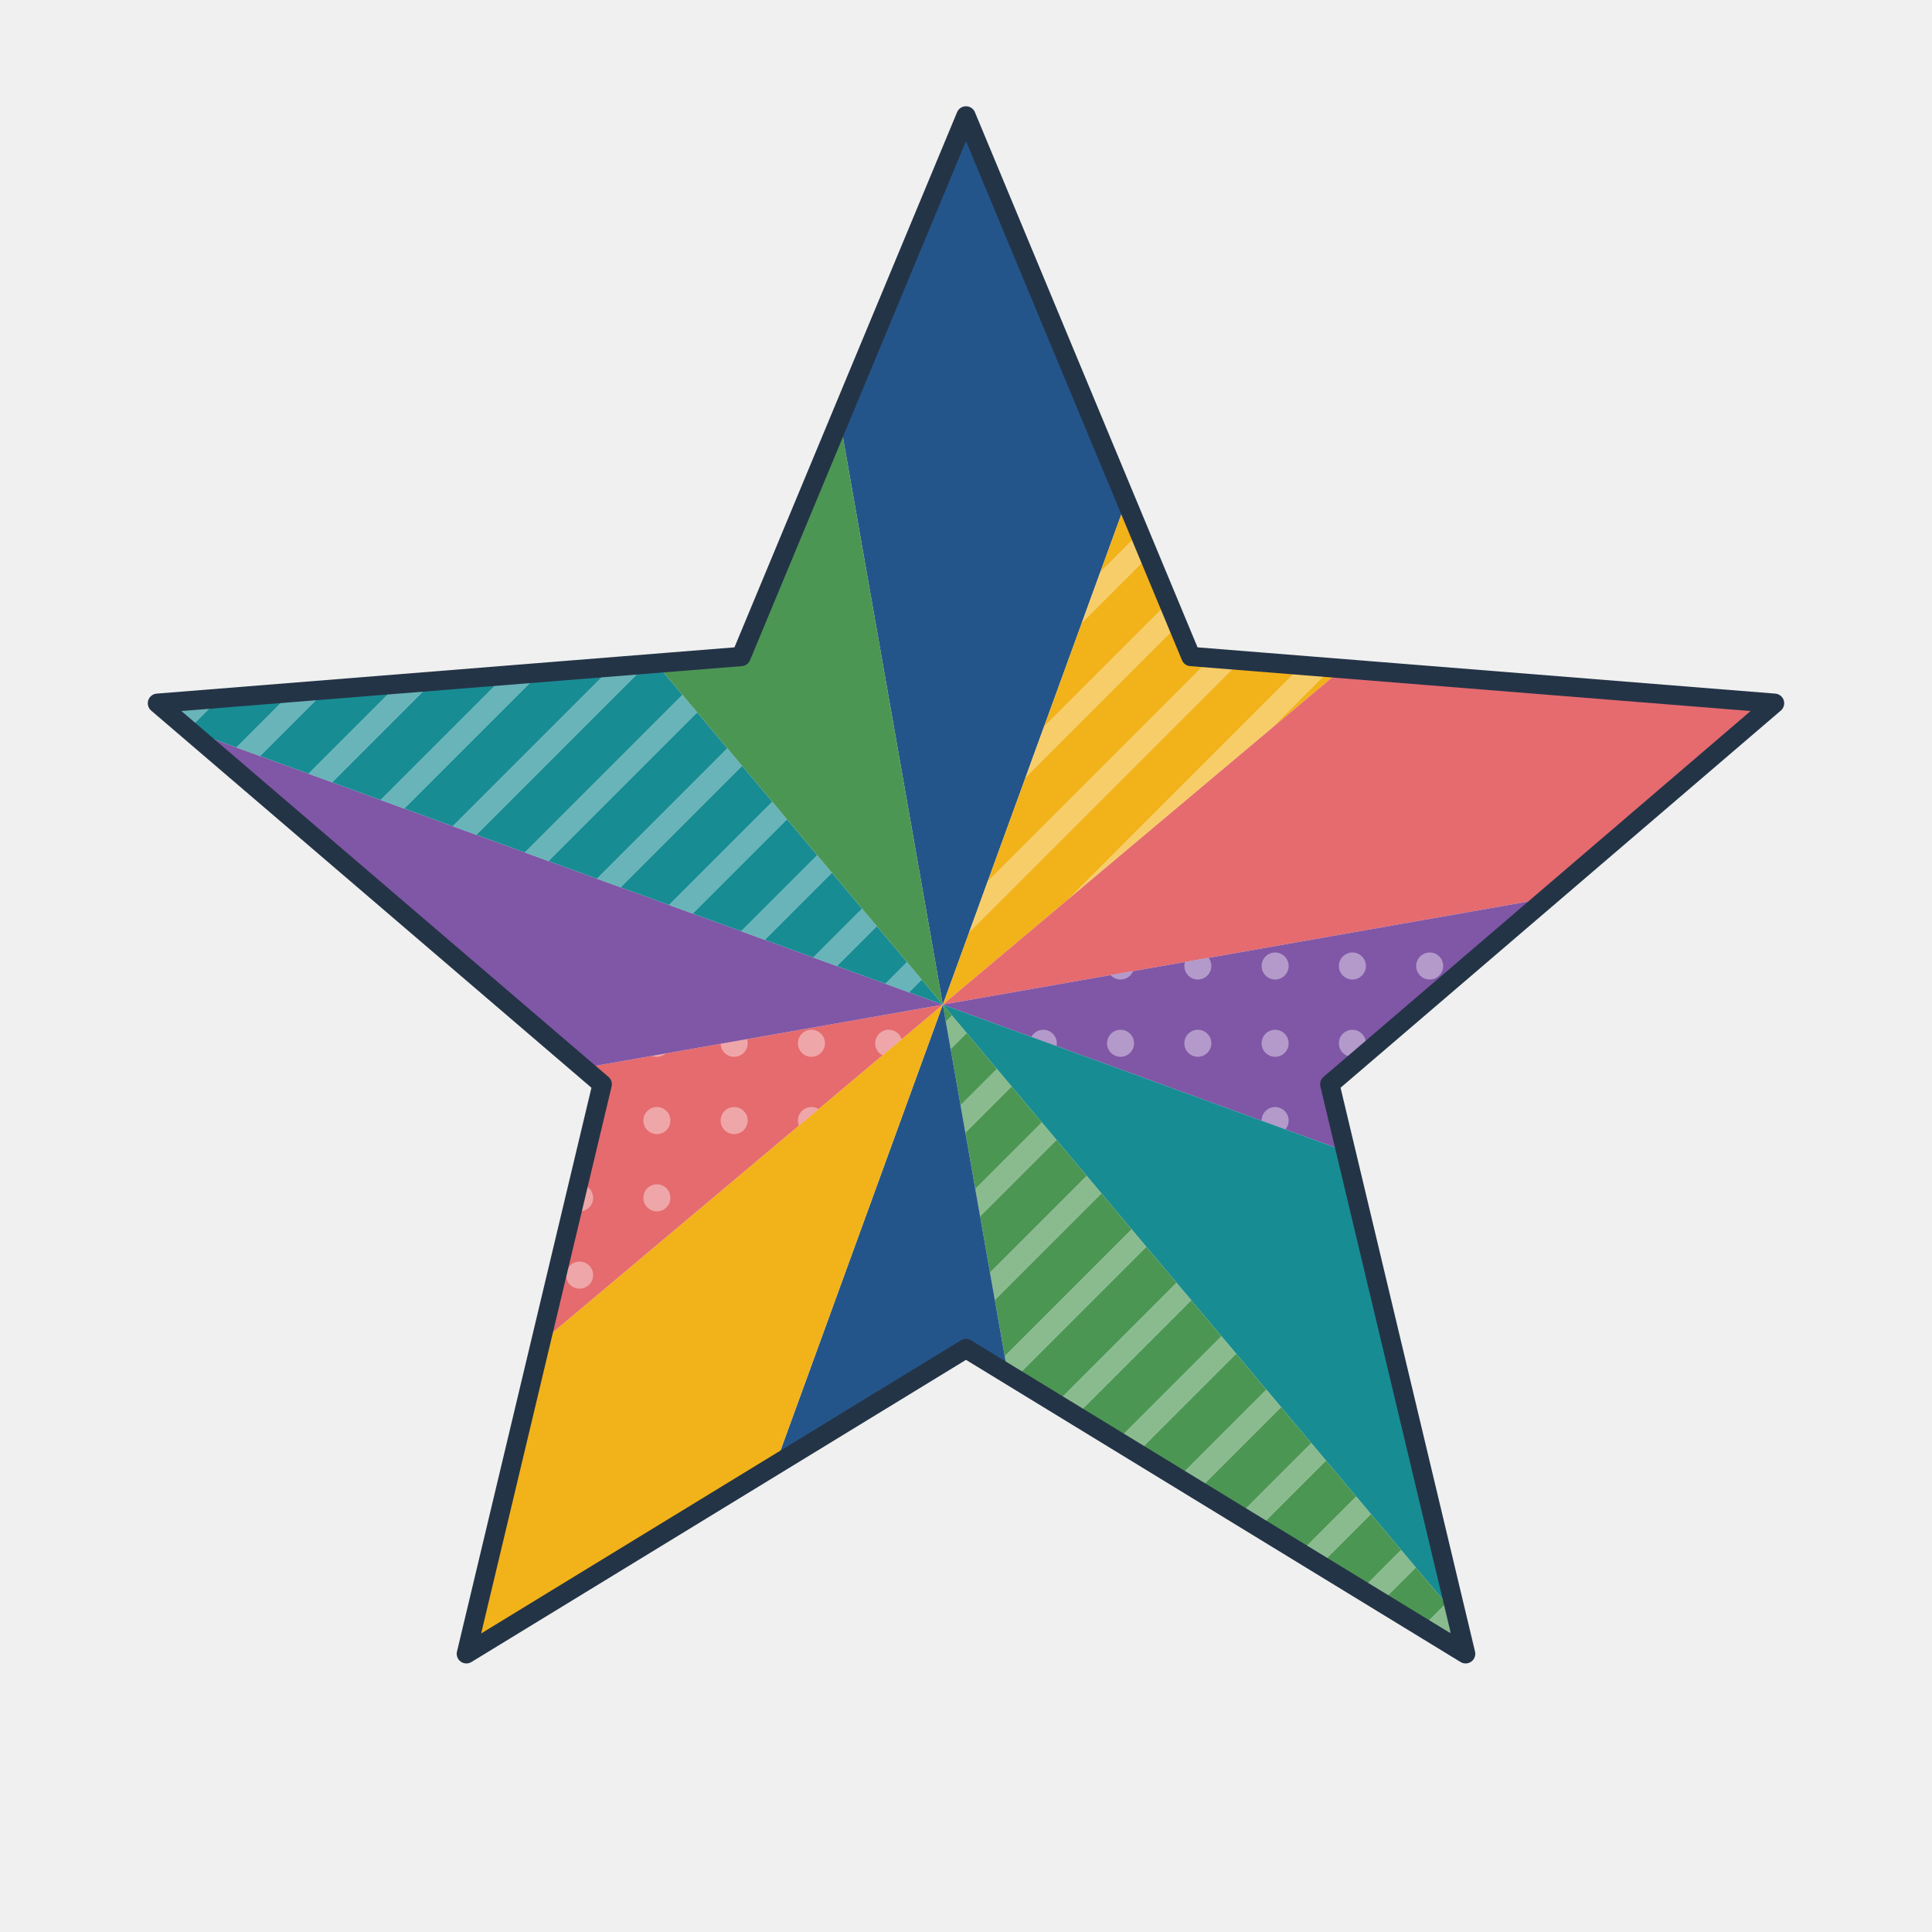
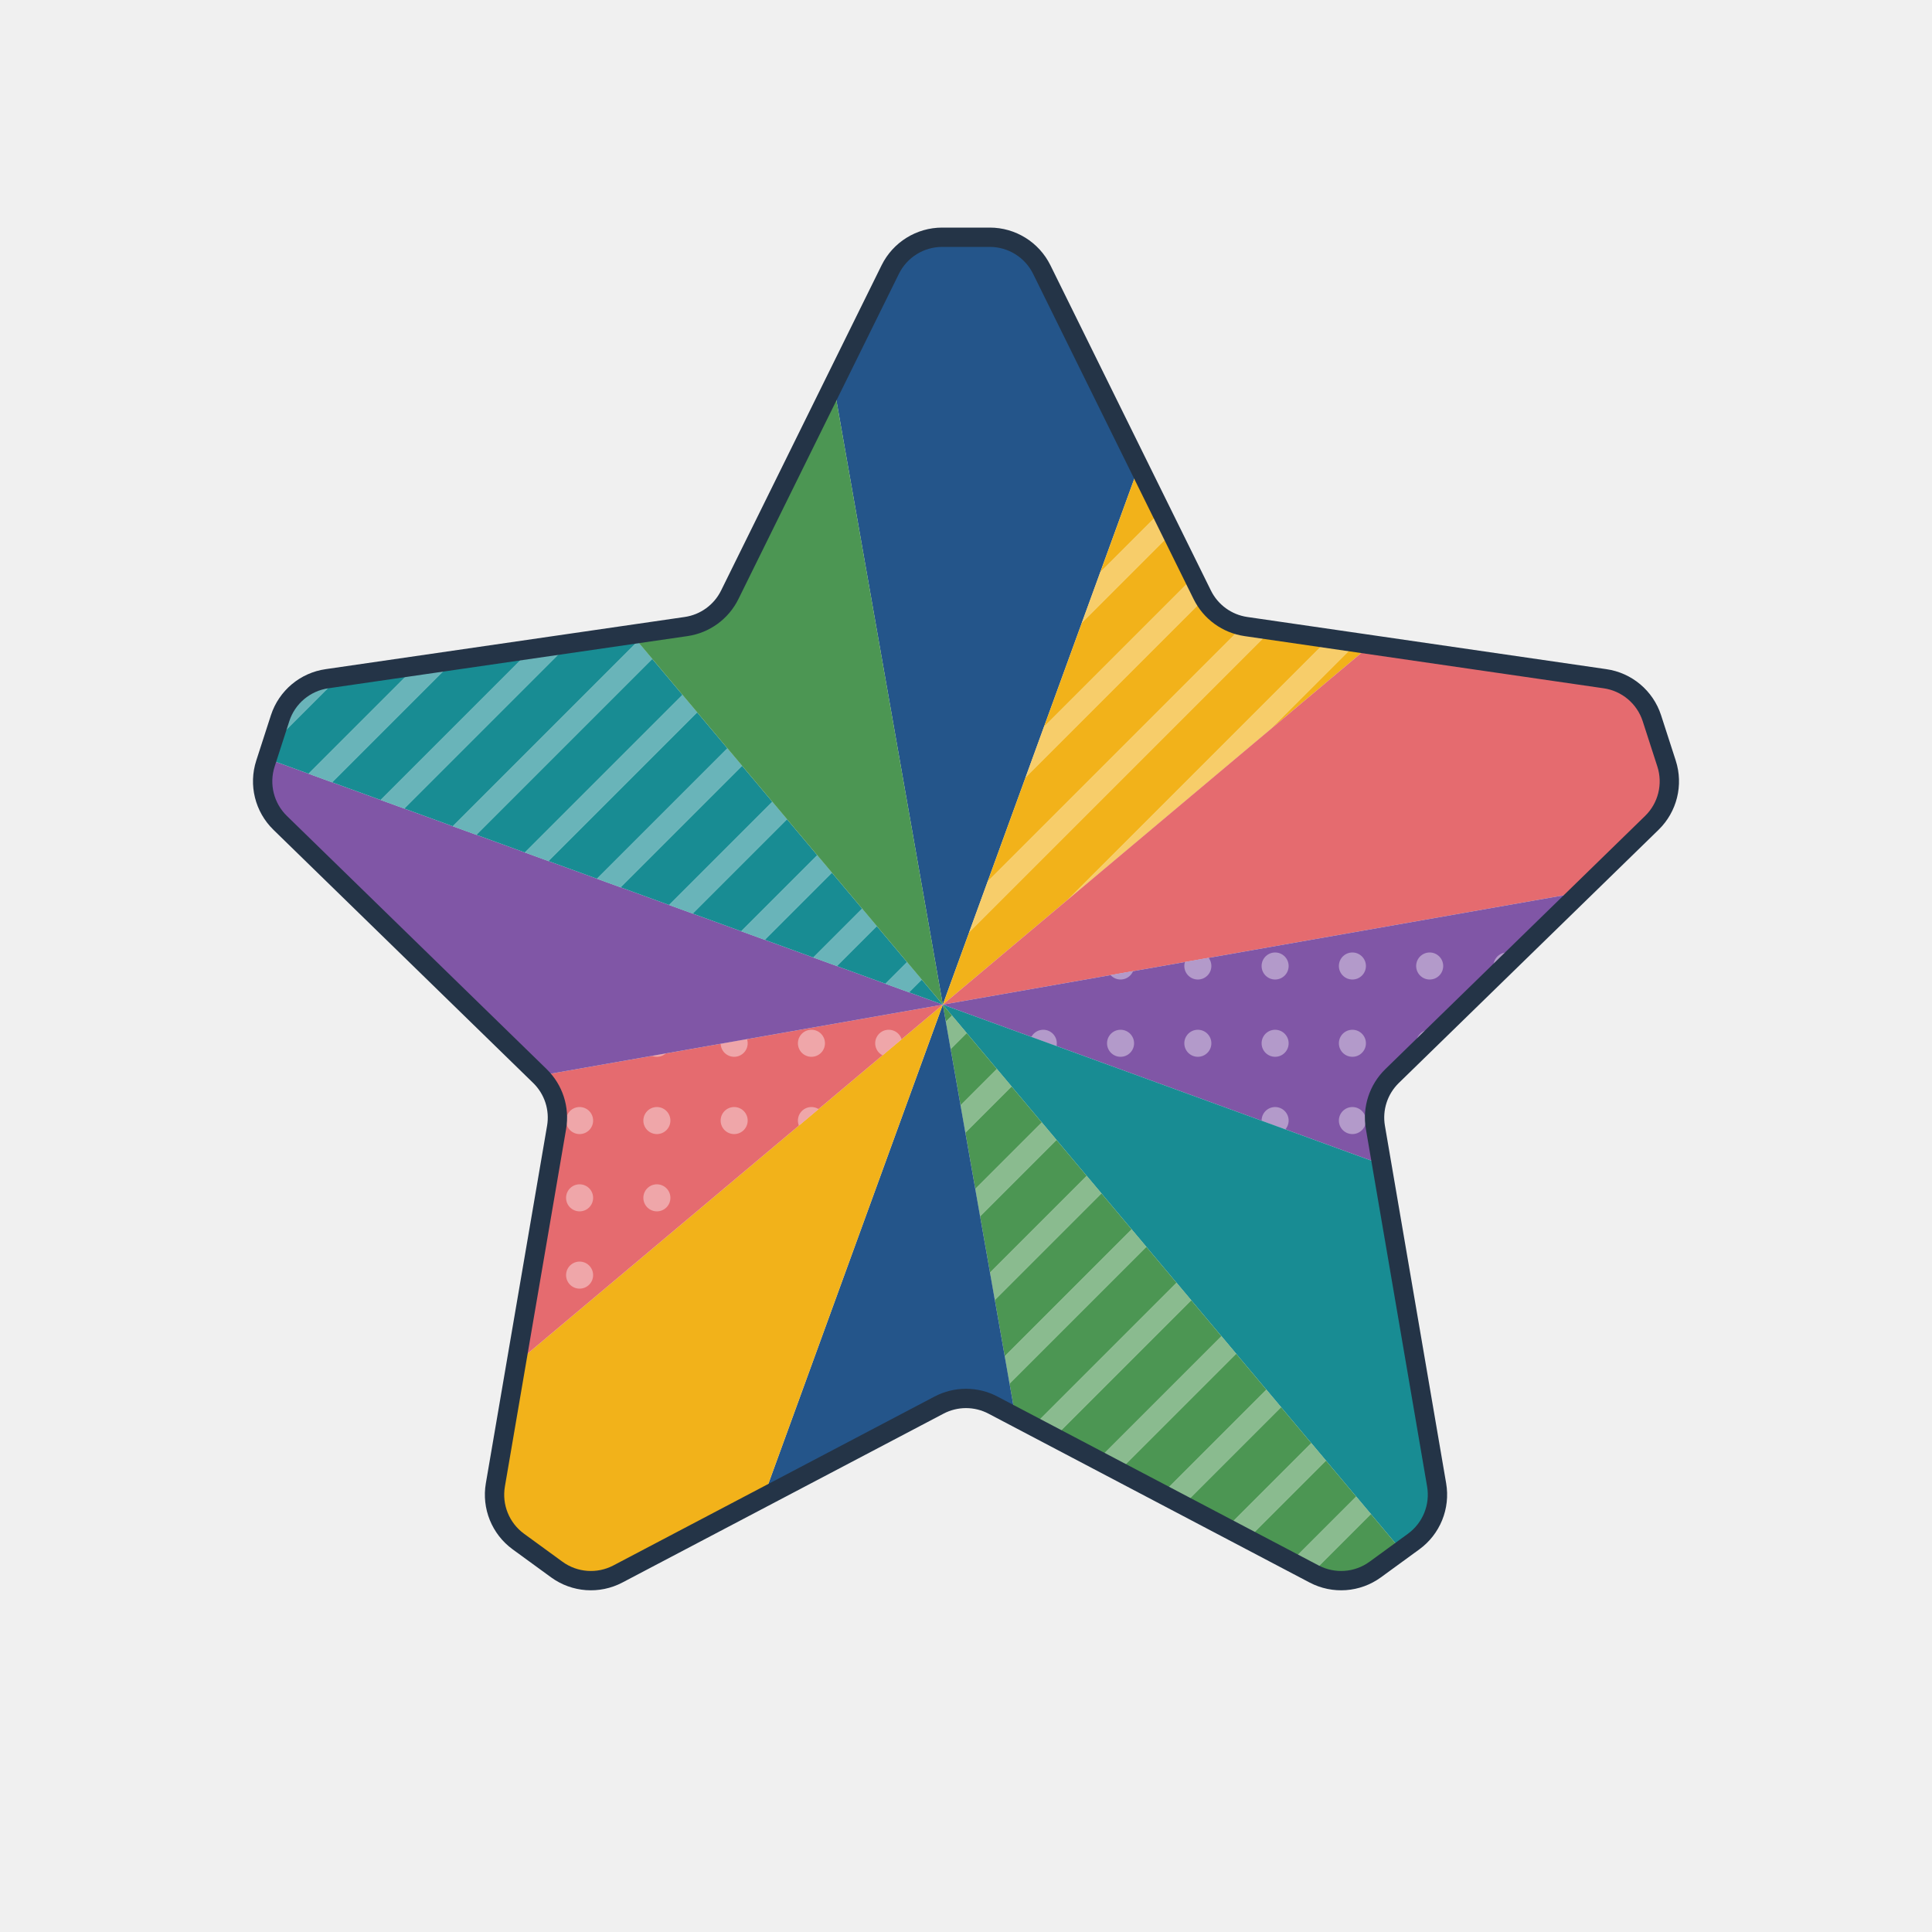
<svg xmlns="http://www.w3.org/2000/svg" viewBox="0 0 1000 1000" role="img" aria-labelledby="t d">
  <defs>
    <clipPath id="ass-clip">
-       <polygon points="500,60 616.4,339.8 918.5,364 688.3,561.2 758.6,856 500,698 241.4,856 311.7,561.2 81.5,364 383.6,339.8" />
+       <path d="M460.8,139.5 A30,30 0 0 1 487.7,122.8 L512.3,122.8 A30,30 0 0 1 539.2,139.5 L622.3,307.9 A30,30 0 0 0 644.9,324.3 L830.7,351.3 A30,30 0 0 1 855,371.7 L862.6,395.2 A30,30 0 0 1 855,425.9 L720.5,557 A30,30 0 0 0 711.9,583.5 L743.6,768.6 A30,30 0 0 1 731.7,797.9 L711.8,812.4 A30,30 0 0 1 680.2,814.7 L514,727.3 A30,30 0 0 0 486,727.3 L319.8,814.7 A30,30 0 0 1 288.2,812.4 L268.3,797.9 A30,30 0 0 1 256.4,768.6 L288.1,583.5 A30,30 0 0 0 279.5,557 L145,425.9 A30,30 0 0 1 137.4,395.2 L145,371.7 A30,30 0 0 1 169.3,351.3 L355.1,324.3 A30,30 0 0 0 377.7,307.9 Z" />
    </clipPath>
    <pattern id="ass-stripes" width="36" height="36" patternUnits="userSpaceOnUse" patternTransform="rotate(45)">
      <rect width="12" height="36" fill="#fff" fill-opacity=".35" />
    </pattern>
    <pattern id="ass-dots" width="40" height="40" patternUnits="userSpaceOnUse">
      <circle cx="20" cy="20" r="7" fill="#fff" fill-opacity=".4" />
    </pattern>
  </defs>
  <g clip-path="url(#ass-clip)">
    <path d="M488 520L332 -366L796 -326Z" fill="#24558A" />
    <path d="M488 520L796 -326L1177 -59Z" fill="#F2B21A" />
    <path d="M488 520L796 -326L1177 -59Z" fill="url(#ass-stripes)" />
    <path d="M488 520L1177 -59L1374 364Z" fill="#E56B6F" />
    <path d="M488 520L1374 364L1334 828Z" fill="#8056A6" />
    <path d="M488 520L1374 364L1334 828Z" fill="url(#ass-dots)" />
    <path d="M488 520L1334 828L1067 1209Z" fill="#188C93" />
    <path d="M488 520L1067 1209L644 1406Z" fill="#4C9653" />
    <path d="M488 520L1067 1209L644 1406Z" fill="url(#ass-stripes)" />
    <path d="M488 520L644 1406L180 1366Z" fill="#24558A" />
    <path d="M488 520L180 1366L-201 1099Z" fill="#F2B21A" />
    <path d="M488 520L-201 1099L-398 676Z" fill="#E56B6F" />
    <path d="M488 520L-201 1099L-398 676Z" fill="url(#ass-dots)" />
    <path d="M488 520L-398 676L-358 212Z" fill="#8056A6" />
    <path d="M488 520L-358 212L-91 -169Z" fill="#188C93" />
    <path d="M488 520L-358 212L-91 -169Z" fill="url(#ass-stripes)" />
    <path d="M488 520L-91 -169L332 -366Z" fill="#4C9653" />
  </g>
-   <polygon points="500,60 616.4,339.8 918.5,364 688.3,561.2 758.6,856 500,698 241.4,856 311.7,561.2 81.5,364 383.6,339.8" fill="none" stroke="#243447" stroke-width="10" stroke-linejoin="round" />
+   <path d="M460.8,139.5 A30,30 0 0 1 487.7,122.8 L512.3,122.8 A30,30 0 0 1 539.2,139.5 L622.3,307.9 A30,30 0 0 0 644.9,324.3 L830.7,351.3 A30,30 0 0 1 855,371.7 L862.6,395.2 A30,30 0 0 1 855,425.9 L720.5,557 A30,30 0 0 0 711.9,583.5 L743.6,768.6 A30,30 0 0 1 731.7,797.9 L711.8,812.4 A30,30 0 0 1 680.2,814.7 L514,727.3 A30,30 0 0 0 486,727.3 L319.8,814.7 A30,30 0 0 1 288.2,812.4 L268.3,797.9 A30,30 0 0 1 256.4,768.6 L288.1,583.5 A30,30 0 0 0 279.5,557 L145,425.9 A30,30 0 0 1 137.4,395.2 L145,371.7 A30,30 0 0 1 169.3,351.3 L355.1,324.3 A30,30 0 0 0 377.7,307.9 Z" fill="none" stroke="#243447" stroke-width="10" stroke-linejoin="round" />
</svg>
